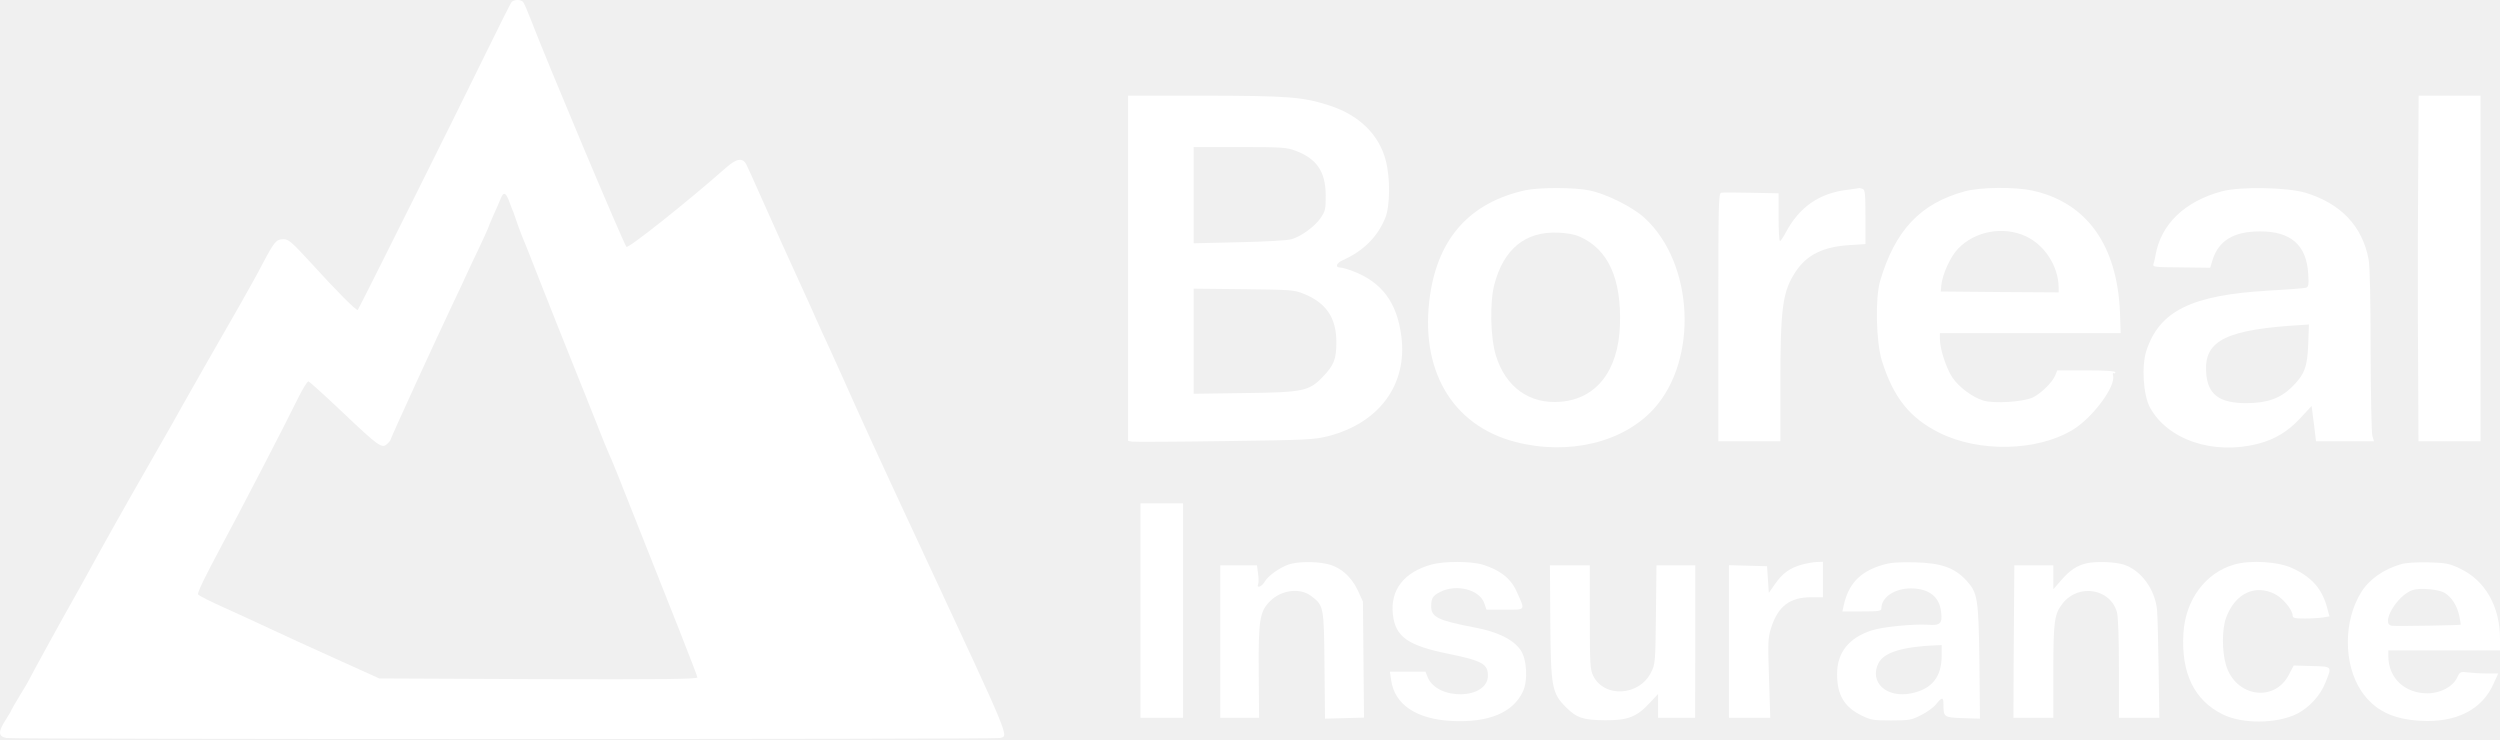
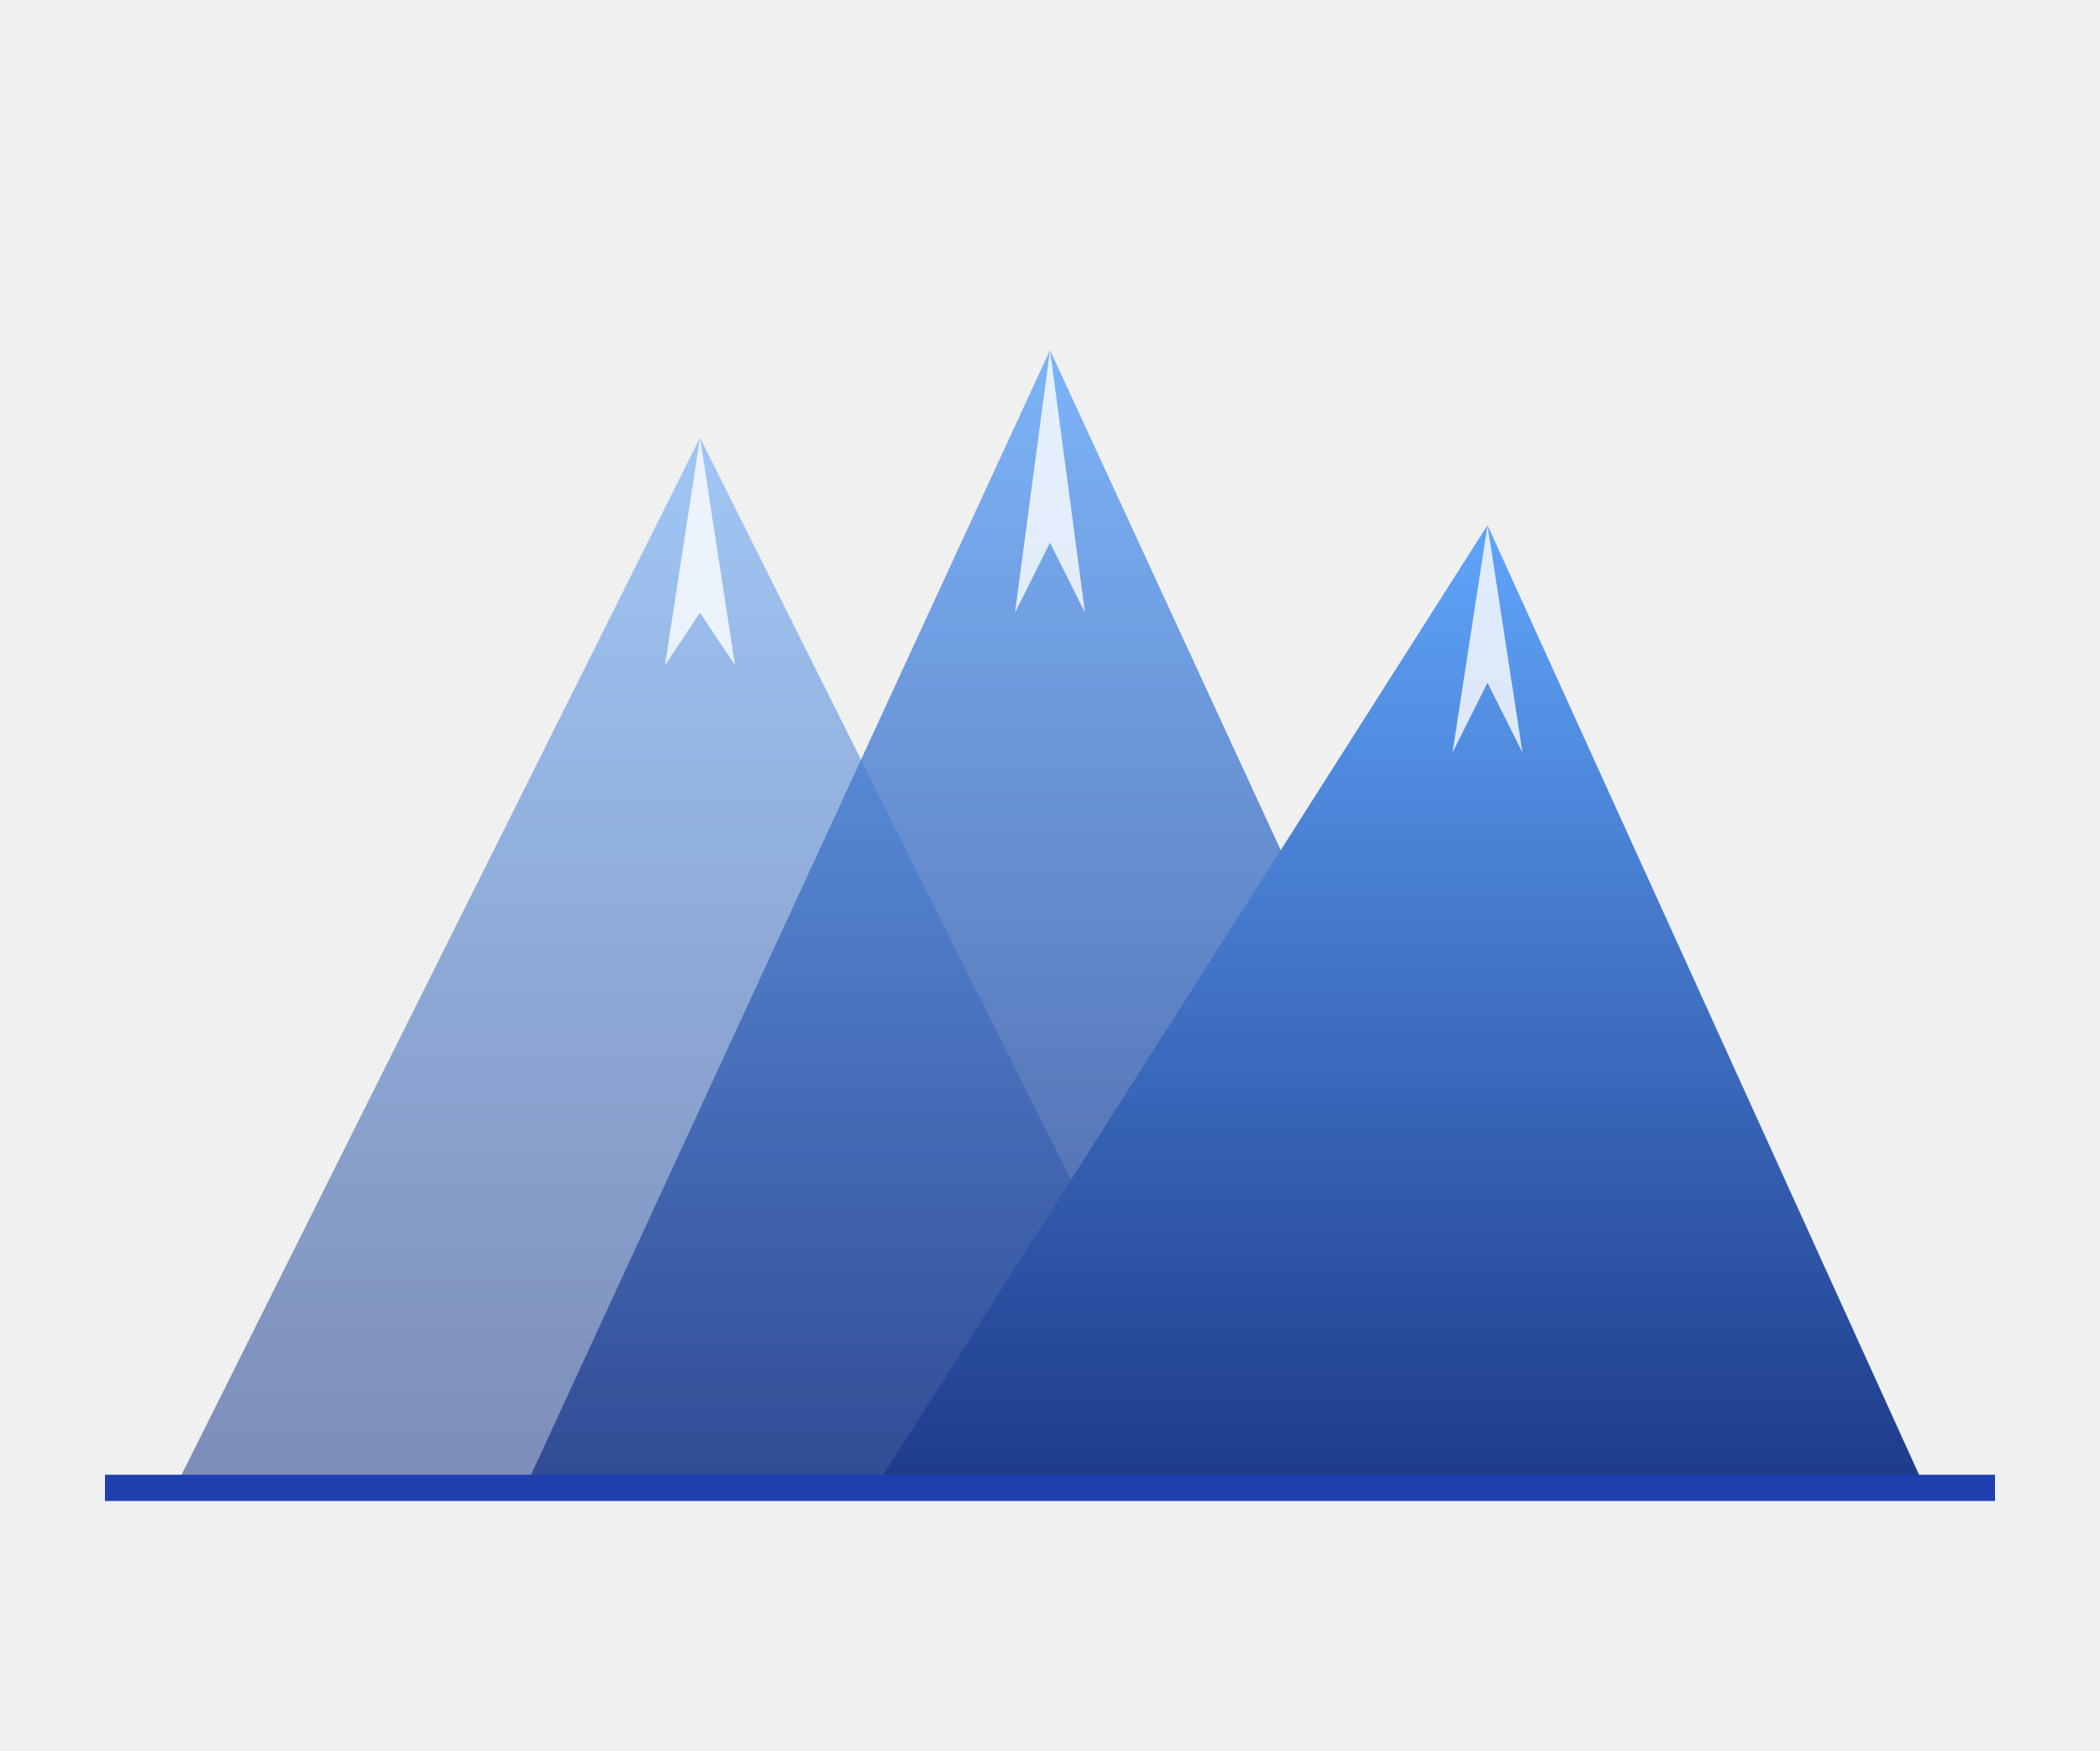
- <svg xmlns="http://www.w3.org/2000/svg" version="1.0" width="1410.442pt" height="416.932pt" viewBox="0 0 1410.442 416.932" preserveAspectRatio="xMidYMid meet">
-   <g transform="translate(-24.5584,440.9572) scale(0.1,-0.1)" fill="#ffffff" stroke="none">
-     <path d="M3131 4397 c-6 -8 -74 -144 -152 -303 -144 -296 -708 -1426 -715 -1433 -7 -7 -120 107 -261 262 -112 122 -129 137 -158 137 -40 0 -51 -12 -116 -135 -28 -55 -85 -156 -124 -225 -73 -126 -341 -596 -387 -680 -14 -25 -86 -151 -160 -280 -120 -209 -242 -427 -331 -590 -16 -30 -47 -84 -67 -120 -52 -91 -250 -451 -250 -455 0 -2 -22 -40 -50 -85 -27 -45 -50 -84 -50 -86 0 -3 -16 -30 -35 -60 -41 -64 -39 -89 7 -98 39 -8 5575 -8 5605 0 50 14 69 -32 -437 1054 -251 538 -349 753 -450 980 -21 47 -56 123 -77 170 -22 47 -55 119 -73 160 -18 41 -46 104 -63 140 -68 148 -193 424 -253 560 -35 80 -70 156 -77 170 -21 42 -55 37 -117 -18 -219 -193 -550 -456 -560 -445 -16 16 -453 1055 -540 1283 -18 47 -37 91 -43 98 -13 16 -52 15 -66 -1z m-11 -1128 c9 -24 19 -51 23 -59 3 -8 15 -42 26 -75 12 -33 26 -69 31 -80 5 -11 48 -119 95 -240 48 -121 126 -319 175 -440 49 -121 114 -285 145 -363 31 -79 60 -151 65 -160 5 -10 27 -62 49 -117 321 -807 451 -1137 451 -1147 0 -10 -184 -12 -897 -10 l-898 4 -250 113 c-137 62 -302 137 -365 167 -63 30 -180 83 -259 119 -79 35 -145 69 -148 75 -4 11 37 96 127 264 100 184 373 711 437 843 26 53 53 96 59 95 6 -2 94 -81 195 -177 204 -193 219 -203 249 -176 11 10 20 22 20 26 0 8 258 571 357 779 25 52 56 118 68 145 12 28 46 98 74 157 28 60 51 110 51 112 0 3 13 33 28 68 16 35 35 78 42 96 16 42 30 37 50 -19z" />
-     <path d="M6610 2896 l0 -974 23 -4 c12 -2 247 -1 522 3 468 6 505 8 584 28 288 74 447 291 413 561 -24 192 -109 307 -274 370 -29 11 -60 20 -70 20 -32 0 -24 25 14 42 116 52 195 131 239 238 27 67 29 224 3 323 -37 146 -150 257 -317 311 -150 49 -230 55 -709 56 l-428 0 0 -974z m945 663 c120 -45 169 -118 170 -251 0 -80 -2 -89 -30 -130 -34 -48 -108 -102 -163 -118 -20 -7 -153 -14 -294 -17 l-258 -6 0 272 0 271 260 0 c239 0 264 -2 315 -21z m46 -807 c127 -51 184 -136 184 -272 0 -98 -13 -130 -78 -198 -77 -79 -109 -86 -439 -90 l-288 -4 0 297 0 296 283 -3 c266 -3 285 -4 338 -26z" />
-     <path d="M13888 3338 c-2 -293 -2 -732 0 -975 l2 -443 175 0 175 0 0 975 0 975 -175 0 -174 0 -3 -532z" />
-     <path d="M8850 3336 c-309 -69 -488 -266 -536 -589 -62 -421 122 -738 482 -831 299 -77 607 -3 780 187 252 278 226 822 -52 1077 -68 62 -214 135 -310 155 -83 18 -286 18 -364 1z m311 -263 c158 -71 233 -237 224 -498 -9 -256 -132 -415 -334 -432 -176 -15 -311 82 -366 261 -31 101 -35 298 -9 399 52 201 175 302 359 294 53 -2 96 -10 126 -24z" />
-     <path d="M10670 3339 c-161 -19 -273 -97 -350 -242 -14 -26 -28 -47 -32 -47 -5 0 -8 61 -8 135 l0 134 -154 3 c-84 2 -161 2 -170 0 -15 -3 -16 -63 -16 -703 l0 -699 175 0 175 0 0 313 c0 443 12 532 87 645 63 95 156 140 306 149 l87 6 0 152 c0 130 -2 154 -16 159 -9 3 -16 5 -17 5 -1 -1 -31 -5 -67 -10z" />
-     <path d="M11330 3330 c-250 -68 -393 -220 -477 -505 -29 -99 -23 -345 10 -452 65 -206 157 -322 324 -405 223 -112 553 -105 753 17 112 68 243 245 227 305 -3 11 -1 18 4 14 5 -3 9 0 9 5 0 7 -55 11 -164 11 l-164 0 -11 -28 c-17 -40 -77 -99 -125 -124 -52 -26 -223 -37 -282 -18 -61 19 -136 75 -173 129 -35 52 -71 162 -71 218 l0 33 510 0 510 0 -4 118 c-16 379 -188 619 -493 686 -99 22 -297 20 -383 -4z m344 -253 c108 -50 185 -170 186 -290 l0 -27 -332 2 -333 3 3 35 c6 62 52 163 95 207 95 99 254 128 381 70z" />
-     <path d="M12780 3330 c-210 -57 -344 -186 -374 -363 -3 -15 -7 -36 -11 -46 -6 -18 2 -19 157 -20 l163 -2 13 43 c34 110 120 162 267 162 175 1 264 -77 273 -240 4 -63 2 -73 -14 -78 -11 -3 -104 -10 -209 -16 -435 -25 -616 -114 -690 -339 -28 -86 -18 -249 20 -320 100 -183 357 -270 610 -205 94 24 170 70 239 145 l63 68 13 -99 12 -100 163 0 164 0 -9 30 c-5 17 -9 234 -10 483 0 284 -4 474 -11 512 -35 188 -156 316 -356 377 -104 31 -369 36 -473 8z m488 -863 c-5 -130 -21 -171 -94 -243 -66 -63 -137 -88 -254 -89 -156 0 -221 50 -228 176 -11 180 116 241 552 266 l28 2 -4 -112z" />
-     <path d="M6680 965 l0 -605 120 0 120 0 0 605 0 605 -120 0 -120 0 0 -605z" />
-     <path d="M7516 1225 c-52 -18 -117 -65 -135 -97 -17 -29 -48 -40 -37 -13 3 9 3 36 -1 60 l-6 45 -103 0 -104 0 0 -430 0 -430 110 0 109 0 -2 263 c-2 288 6 337 63 394 64 65 170 78 233 30 71 -54 72 -57 75 -392 l3 -300 110 3 110 3 -3 327 -3 327 -29 64 c-38 80 -102 135 -179 150 -66 14 -163 12 -211 -4z" />
-     <path d="M8323 1225 c-157 -43 -235 -144 -219 -283 14 -125 85 -175 313 -221 190 -39 223 -57 223 -123 0 -135 -284 -143 -340 -9 l-12 31 -101 0 -100 0 7 -47 c19 -138 142 -221 343 -231 207 -10 343 46 400 165 30 63 23 184 -13 236 -43 60 -129 102 -261 127 -205 39 -243 58 -243 119 0 45 9 60 51 81 92 47 223 13 249 -65 l12 -35 104 0 c121 0 116 -8 64 107 -33 71 -94 118 -190 147 -66 20 -215 20 -287 1z" />
-     <path d="M10411 1224 c-67 -18 -110 -49 -153 -112 l-33 -47 -5 75 -5 75 -107 3 -108 3 0 -431 0 -430 116 0 117 0 -7 223 c-7 205 -6 227 12 285 39 121 105 172 225 172 l67 0 0 100 0 100 -32 -1 c-18 0 -57 -7 -87 -15z" />
-     <path d="M10865 1222 c-127 -38 -192 -107 -219 -234 l-6 -28 110 0 c98 0 110 2 110 18 0 62 75 112 167 112 102 -1 161 -47 170 -134 8 -64 -5 -77 -76 -71 -79 5 -256 -12 -316 -32 -129 -42 -195 -125 -195 -246 0 -118 40 -186 138 -234 52 -26 67 -28 167 -28 102 0 114 2 169 30 32 16 71 44 85 62 33 41 41 41 41 1 0 -75 2 -76 109 -80 l97 -3 -3 320 c-5 362 -10 390 -74 460 -67 72 -141 98 -289 102 -97 2 -138 -1 -185 -15z m335 -514 c-1 -118 -55 -186 -171 -210 -140 -29 -240 63 -185 171 31 60 135 92 324 100 l32 1 0 -62z" />
-     <path d="M12015 1231 c-53 -13 -92 -39 -139 -93 l-46 -53 0 68 0 67 -110 0 -110 0 -1 -132 c-1 -73 -2 -267 -3 -430 l-1 -298 113 0 112 0 0 263 c0 286 6 323 54 384 90 112 269 81 305 -52 7 -24 11 -148 11 -317 l0 -278 114 0 114 0 -4 277 c-2 153 -6 303 -9 333 -12 116 -90 222 -187 254 -51 16 -159 20 -213 7z" />
-     <path d="M12852 1225 c-163 -46 -277 -199 -288 -388 -14 -224 61 -379 222 -458 111 -55 304 -53 418 3 69 35 132 103 160 174 39 96 42 93 -76 96 l-102 3 -26 -50 c-81 -161 -303 -128 -356 53 -23 77 -23 203 1 267 50 136 162 190 275 133 45 -23 99 -88 100 -120 0 -15 10 -18 68 -18 37 0 83 3 103 6 l37 6 -13 48 c-28 106 -85 172 -194 223 -79 38 -237 48 -329 22z" />
-     <path d="M13790 1226 c-96 -28 -177 -84 -222 -156 -102 -161 -102 -408 0 -560 73 -107 174 -158 333 -167 201 -12 349 63 413 210 l26 57 -64 0 c-35 0 -83 3 -107 6 -42 5 -45 4 -60 -28 -25 -53 -95 -90 -169 -90 -128 0 -220 87 -220 210 l0 32 315 0 315 0 0 66 c0 183 -84 330 -228 397 -60 28 -77 31 -177 34 -69 1 -127 -2 -155 -11z m247 -161 c39 -23 70 -70 83 -129 6 -27 9 -50 8 -51 -3 -3 -350 -9 -385 -6 -72 4 24 172 115 202 41 13 146 4 179 -16z" />
-     <path d="M8992 898 c3 -367 9 -399 89 -479 60 -60 98 -72 219 -73 129 -1 180 19 252 97 l48 51 0 -67 0 -67 105 0 104 0 1 430 0 430 -109 0 -110 0 -3 -277 c-3 -269 -4 -280 -27 -326 -66 -134 -264 -147 -327 -20 -17 35 -19 63 -19 330 l0 293 -113 0 -112 0 2 -322z" />
-   </g>
+ <svg xmlns="http://www.w3.org/2000/svg" viewBox="0 0 120 100" role="img" aria-label="Boreal Risk">
+   <defs>
+     <linearGradient id="brm-grad" x1="0" y1="0" x2="0" y2="1">
+       <stop offset="0%" stop-color="#60a5fa" />
+       <stop offset="100%" stop-color="#1e3a8a" />
+     </linearGradient>
+   </defs>
+   <path d="M10 85 L40 25 L70 85 Z" fill="url(#brm-grad)" opacity="0.55" />
+   <path d="M30 85 L60 20 L90 85 Z" fill="url(#brm-grad)" opacity="0.8" />
+   <path d="M50 85 L85 30 L110 85 Z" fill="url(#brm-grad)" />
+   <path d="M38 38 L40 25 L42 38 L40 35 Z" fill="#ffffff" opacity="0.8" />
+   <path d="M58 35 L60 20 L62 35 L60 31 Z" fill="#ffffff" opacity="0.8" />
+   <path d="M83 43 L85 30 L87 43 L85 39 Z" fill="#ffffff" opacity="0.8" />
+   <line x1="6" y1="85" x2="114" y2="85" stroke="#1e40af" stroke-width="1.5" />
</svg>
